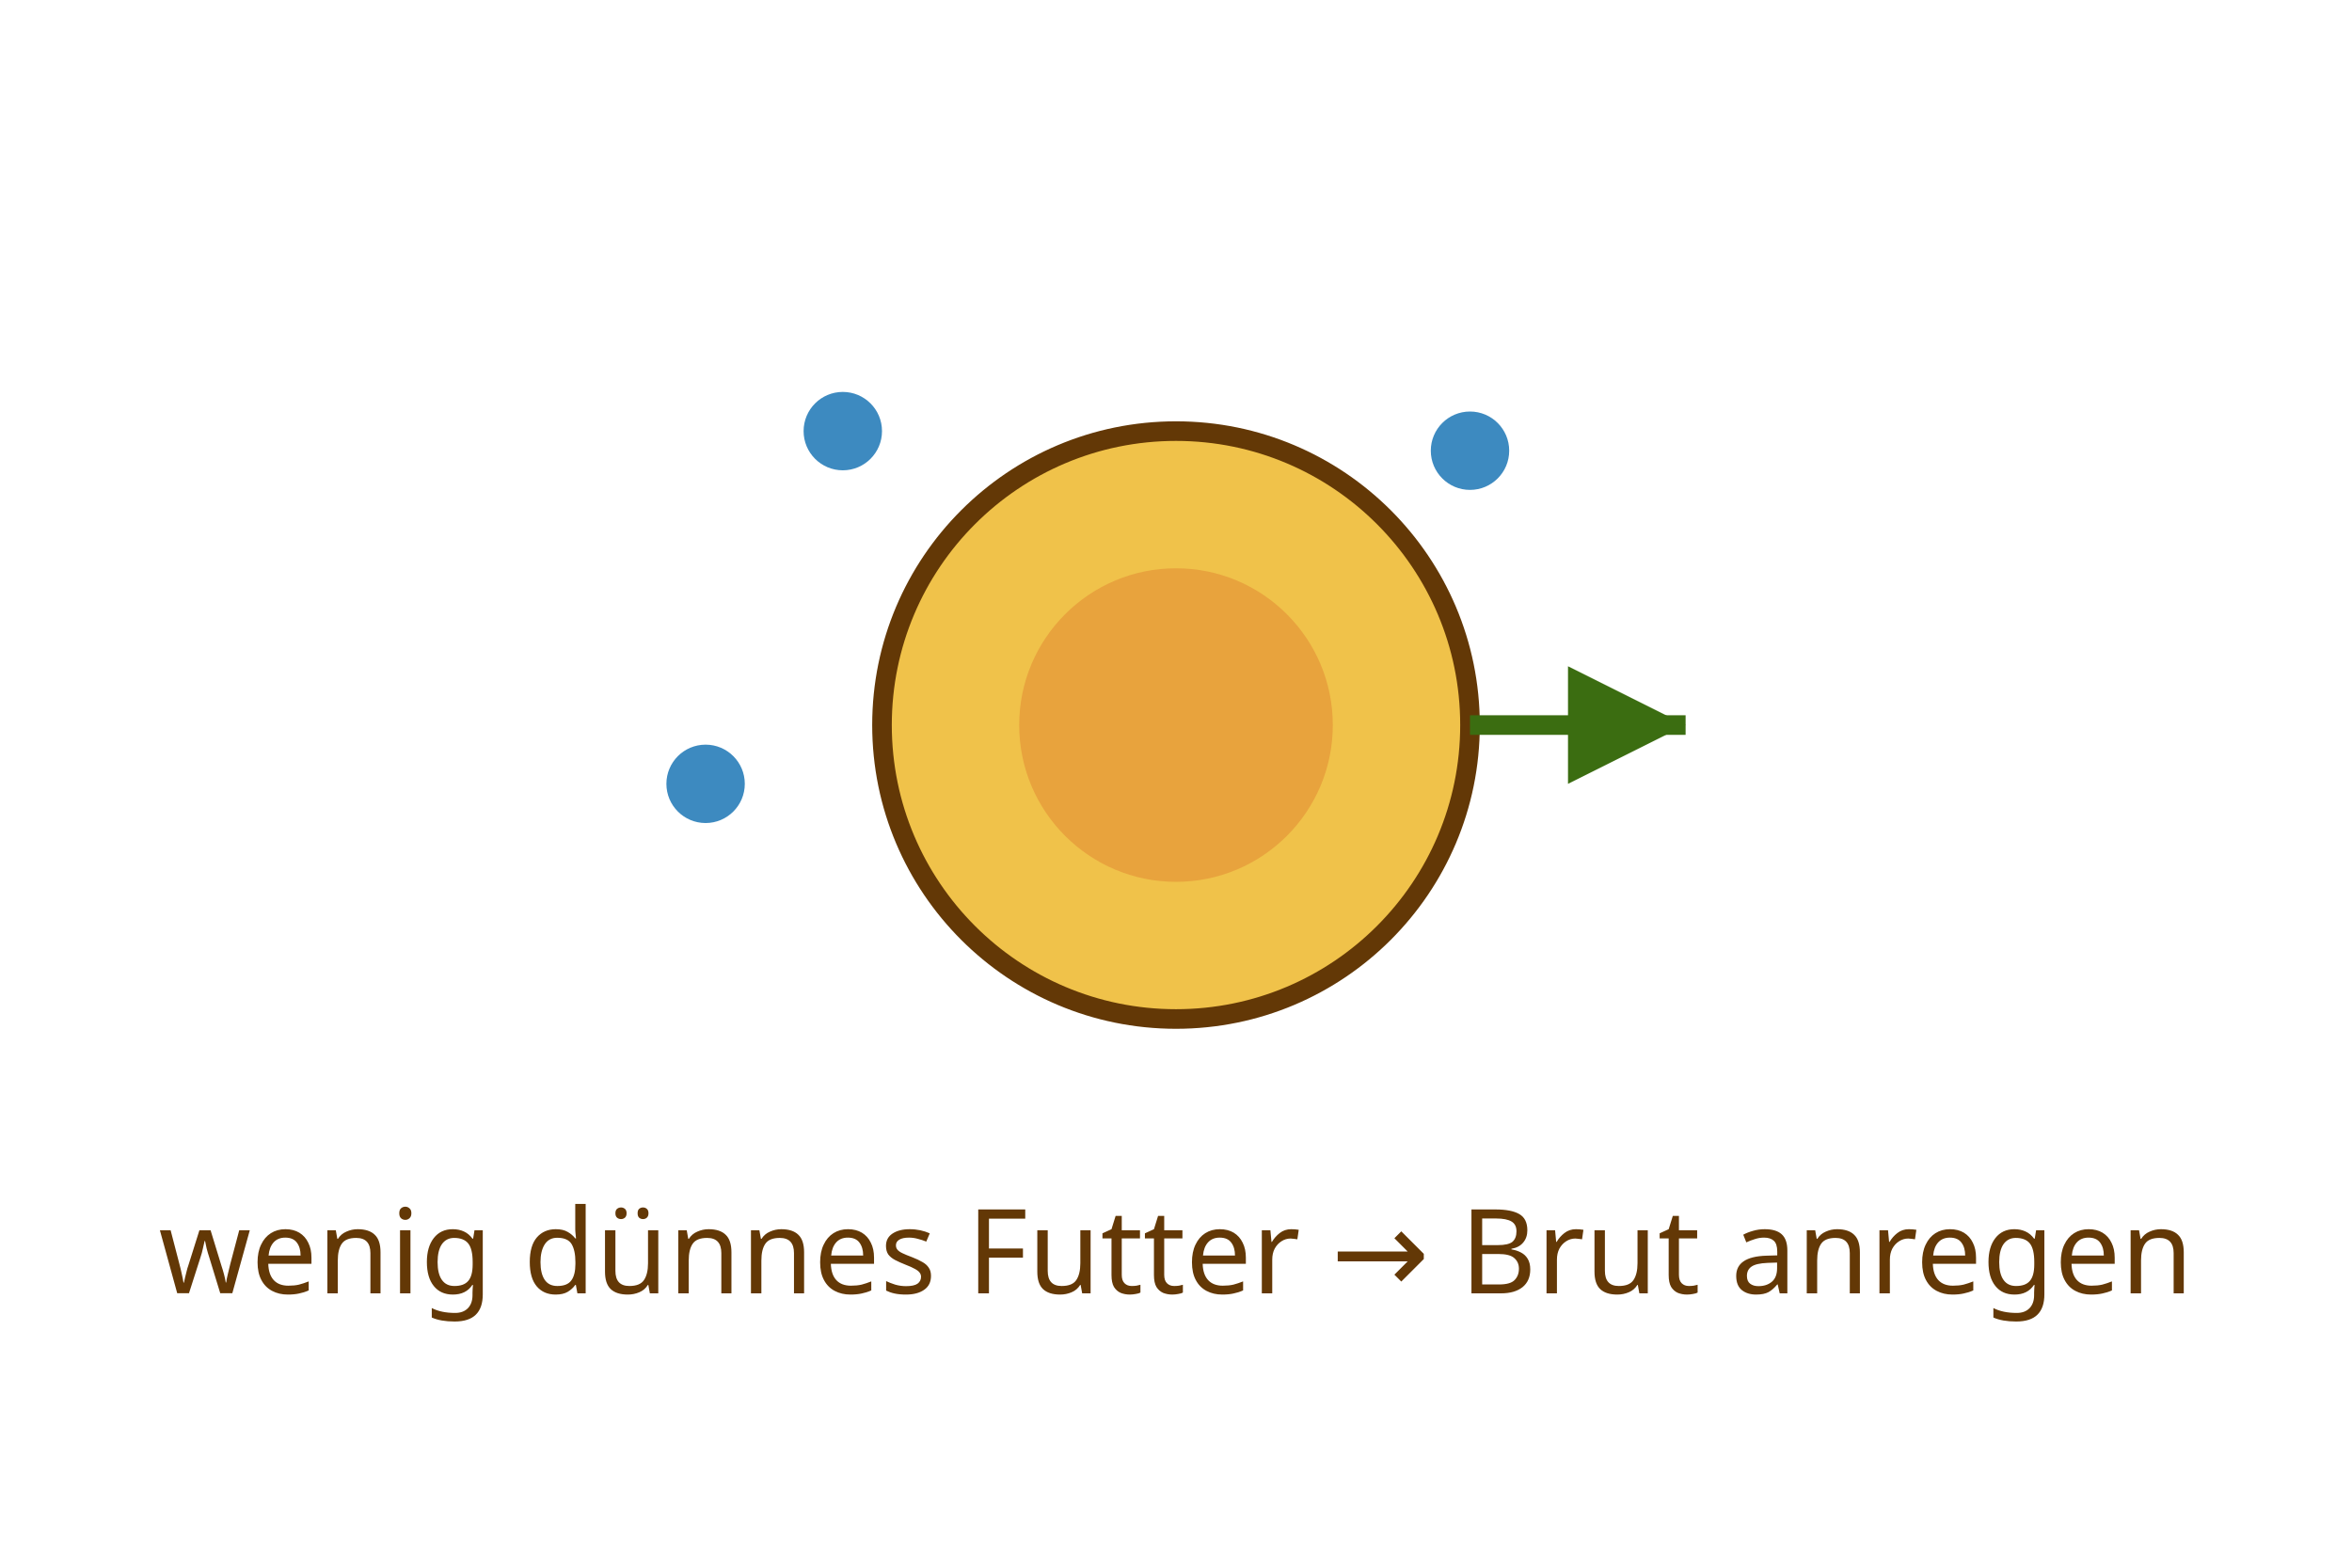
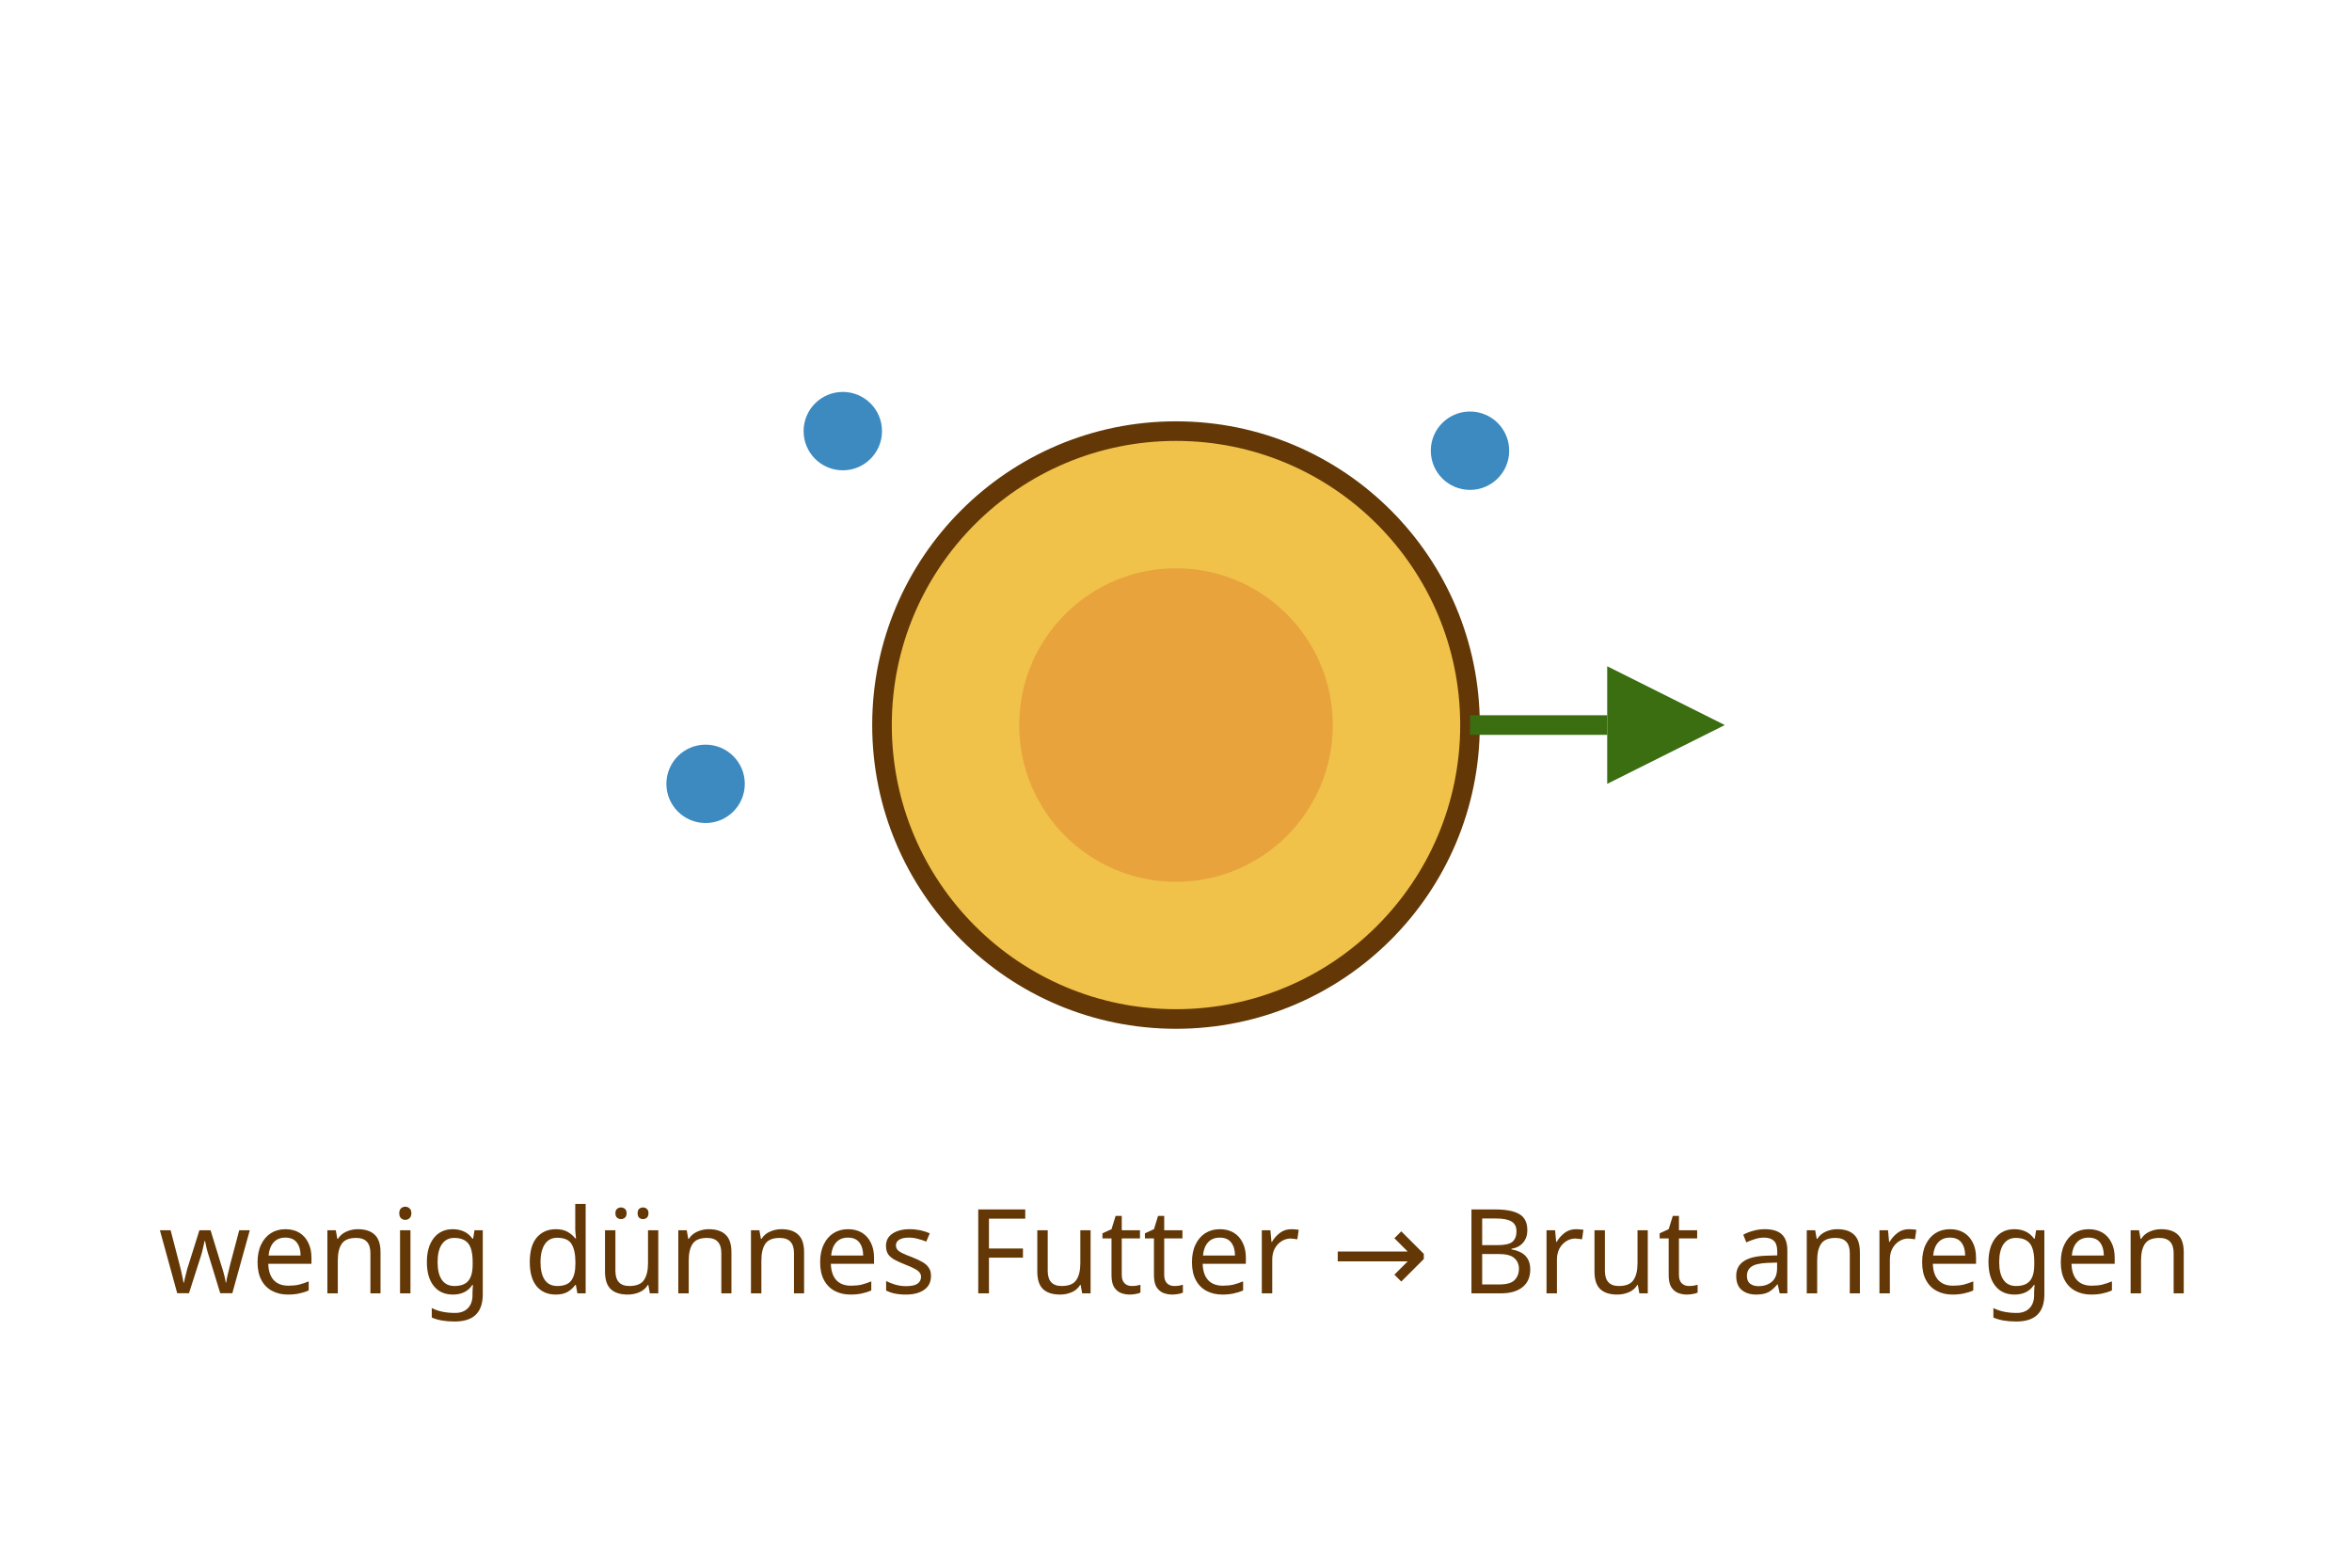
<svg xmlns="http://www.w3.org/2000/svg" viewBox="0 0 240 160">
  <circle cx="120" cy="74" r="30" fill="#F0C24A" stroke="#633806" stroke-width="2" />
  <circle cx="120" cy="74" r="16" fill="#E8A33D" />
  <g fill="#3d8ac0">
    <circle cx="86" cy="44" r="4" />
    <circle cx="150" cy="46" r="4" />
    <circle cx="72" cy="80" r="4" />
  </g>
-   <g stroke="#3B6D11" stroke-width="2" fill="none">
-     <path d="M150 74 h22" marker-end="url(#rz)" />
-   </g>
-   <defs>
-     <marker id="rz" markerWidth="8" markerHeight="8" refX="6" refY="3" orient="auto">
-       <path d="M0 0 L6 3 L0 6 z" fill="#3B6D11" />
-     </marker>
-   </defs>
+   <path d="M150 74 h14" stroke="#3B6D11" stroke-width="2" fill="none" />
+   <path d="M164 68 L176 74 L164 80 z" fill="#3B6D11" />
  <g fill="#633806" font-family="sans-serif" font-size="12" text-anchor="middle">
    <text x="120" y="132">wenig dünnes Futter → Brut anregen</text>
  </g>
</svg>
